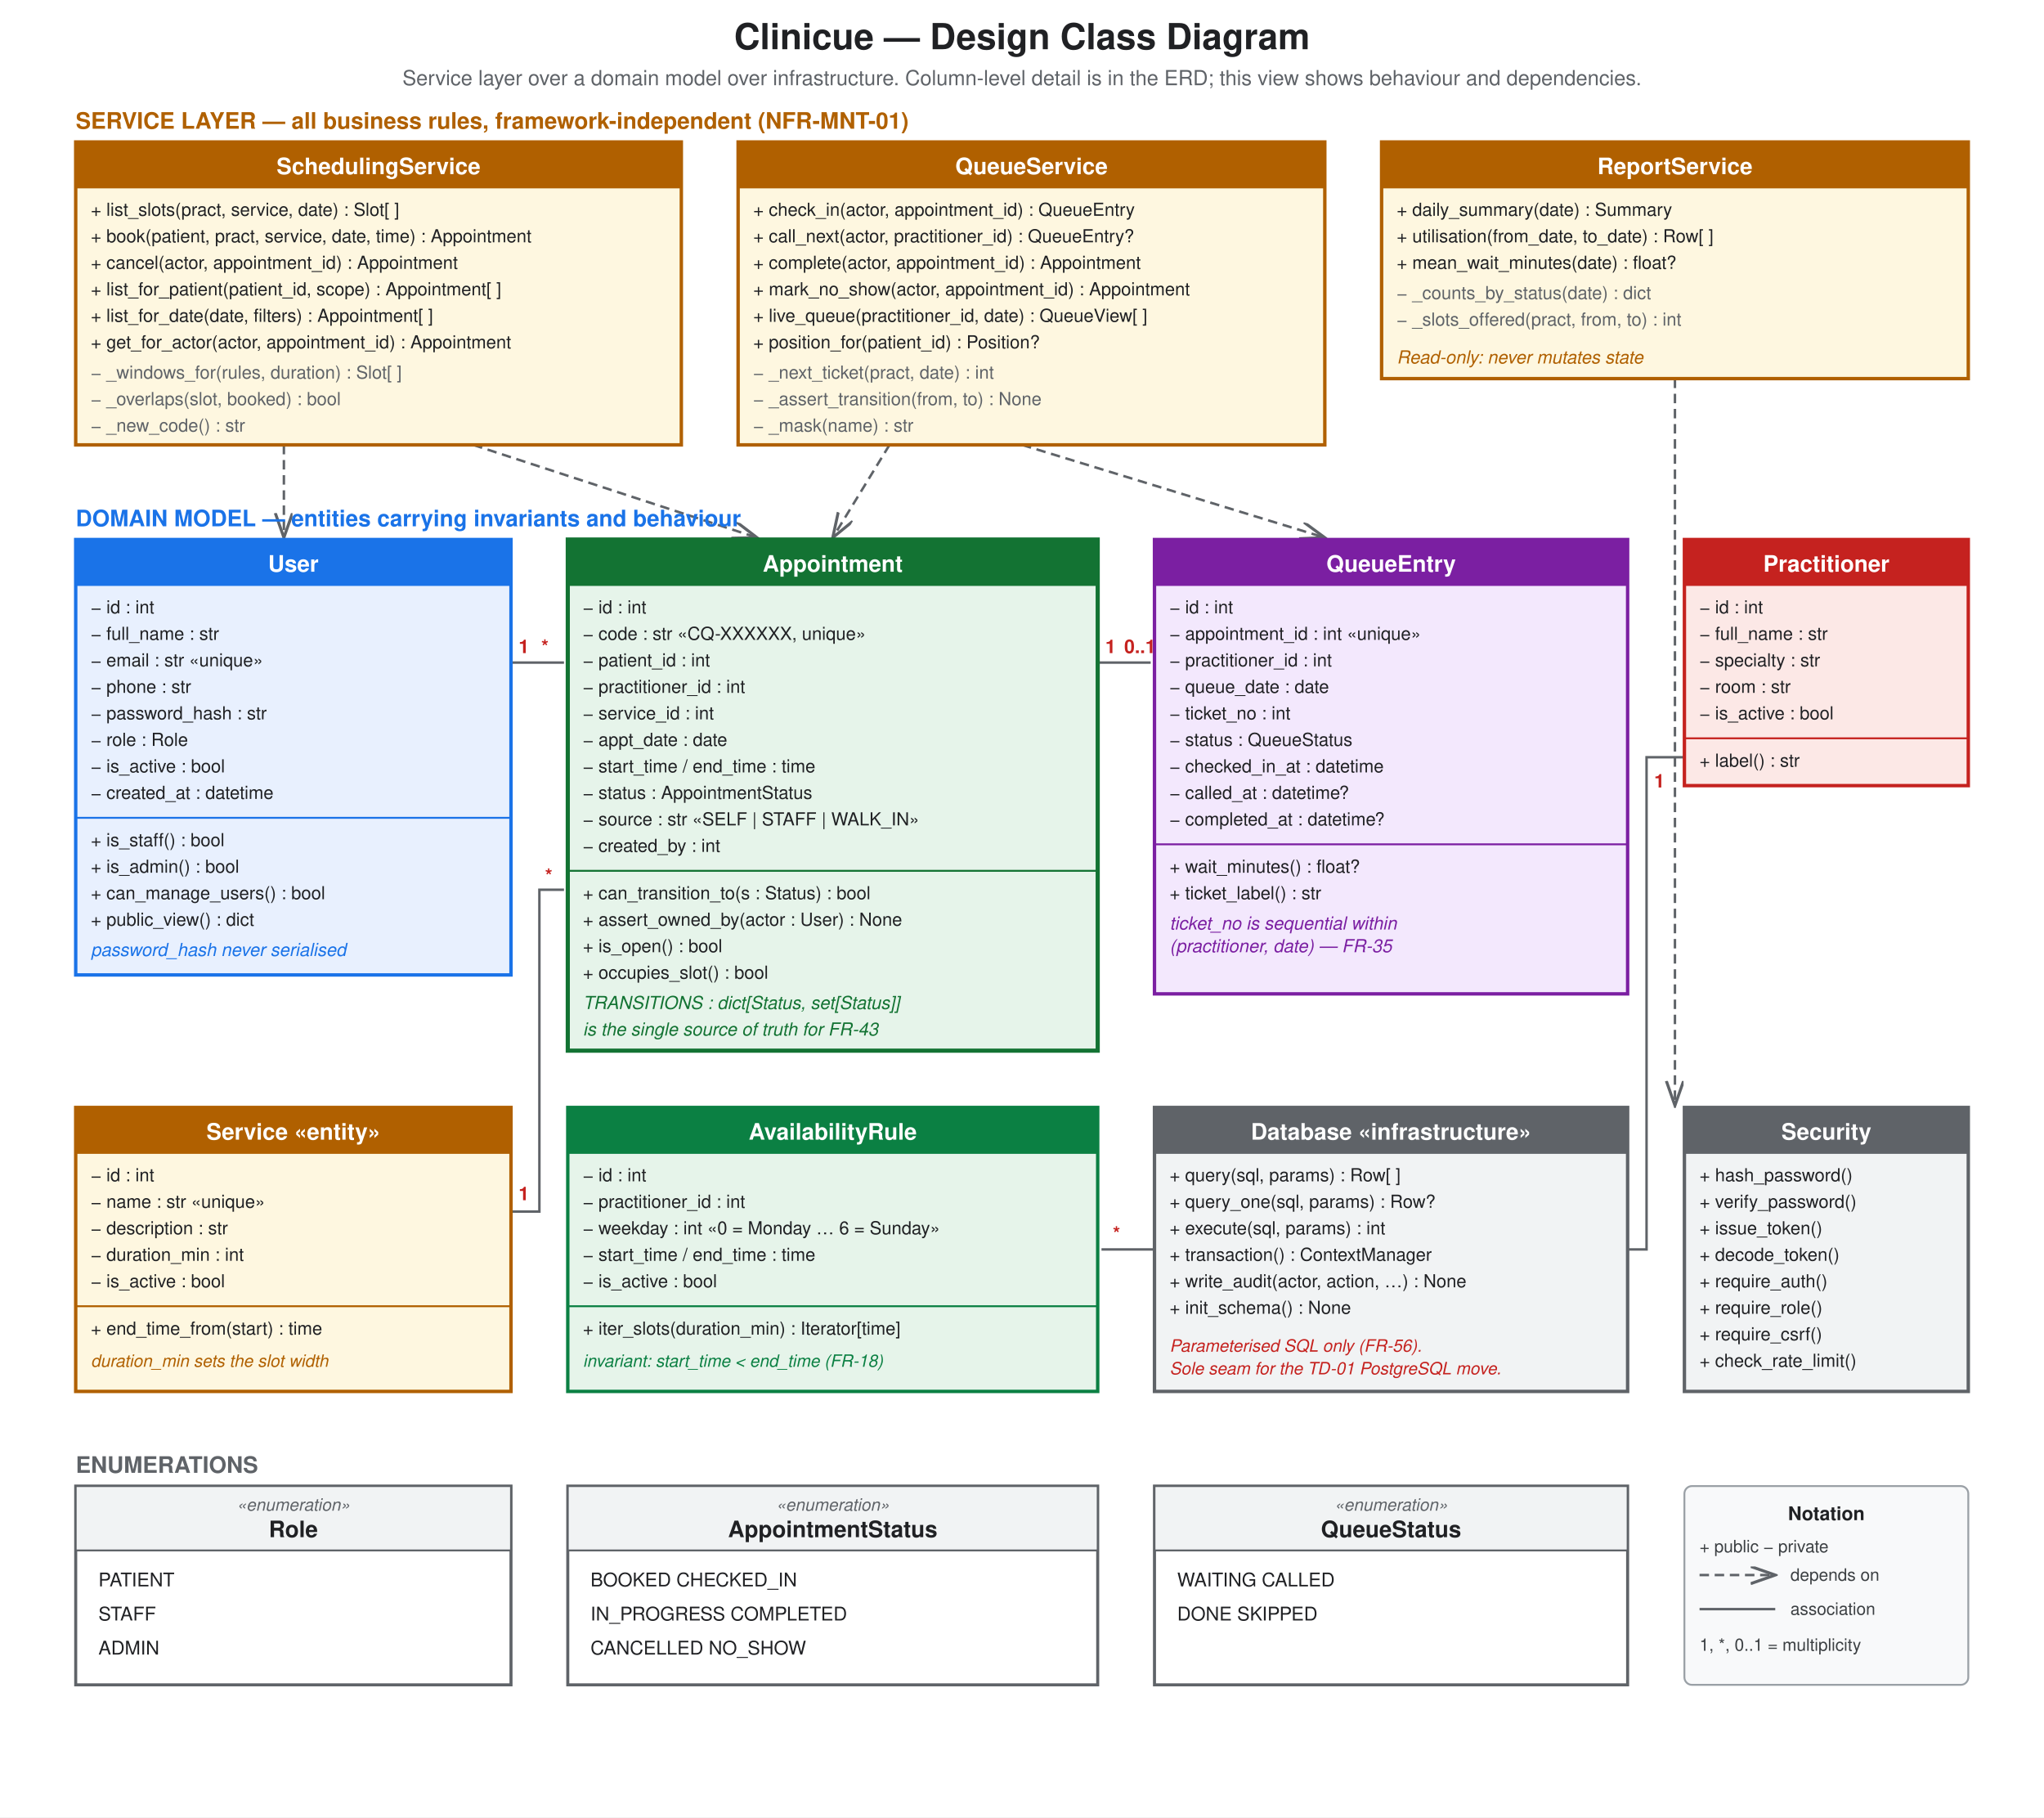
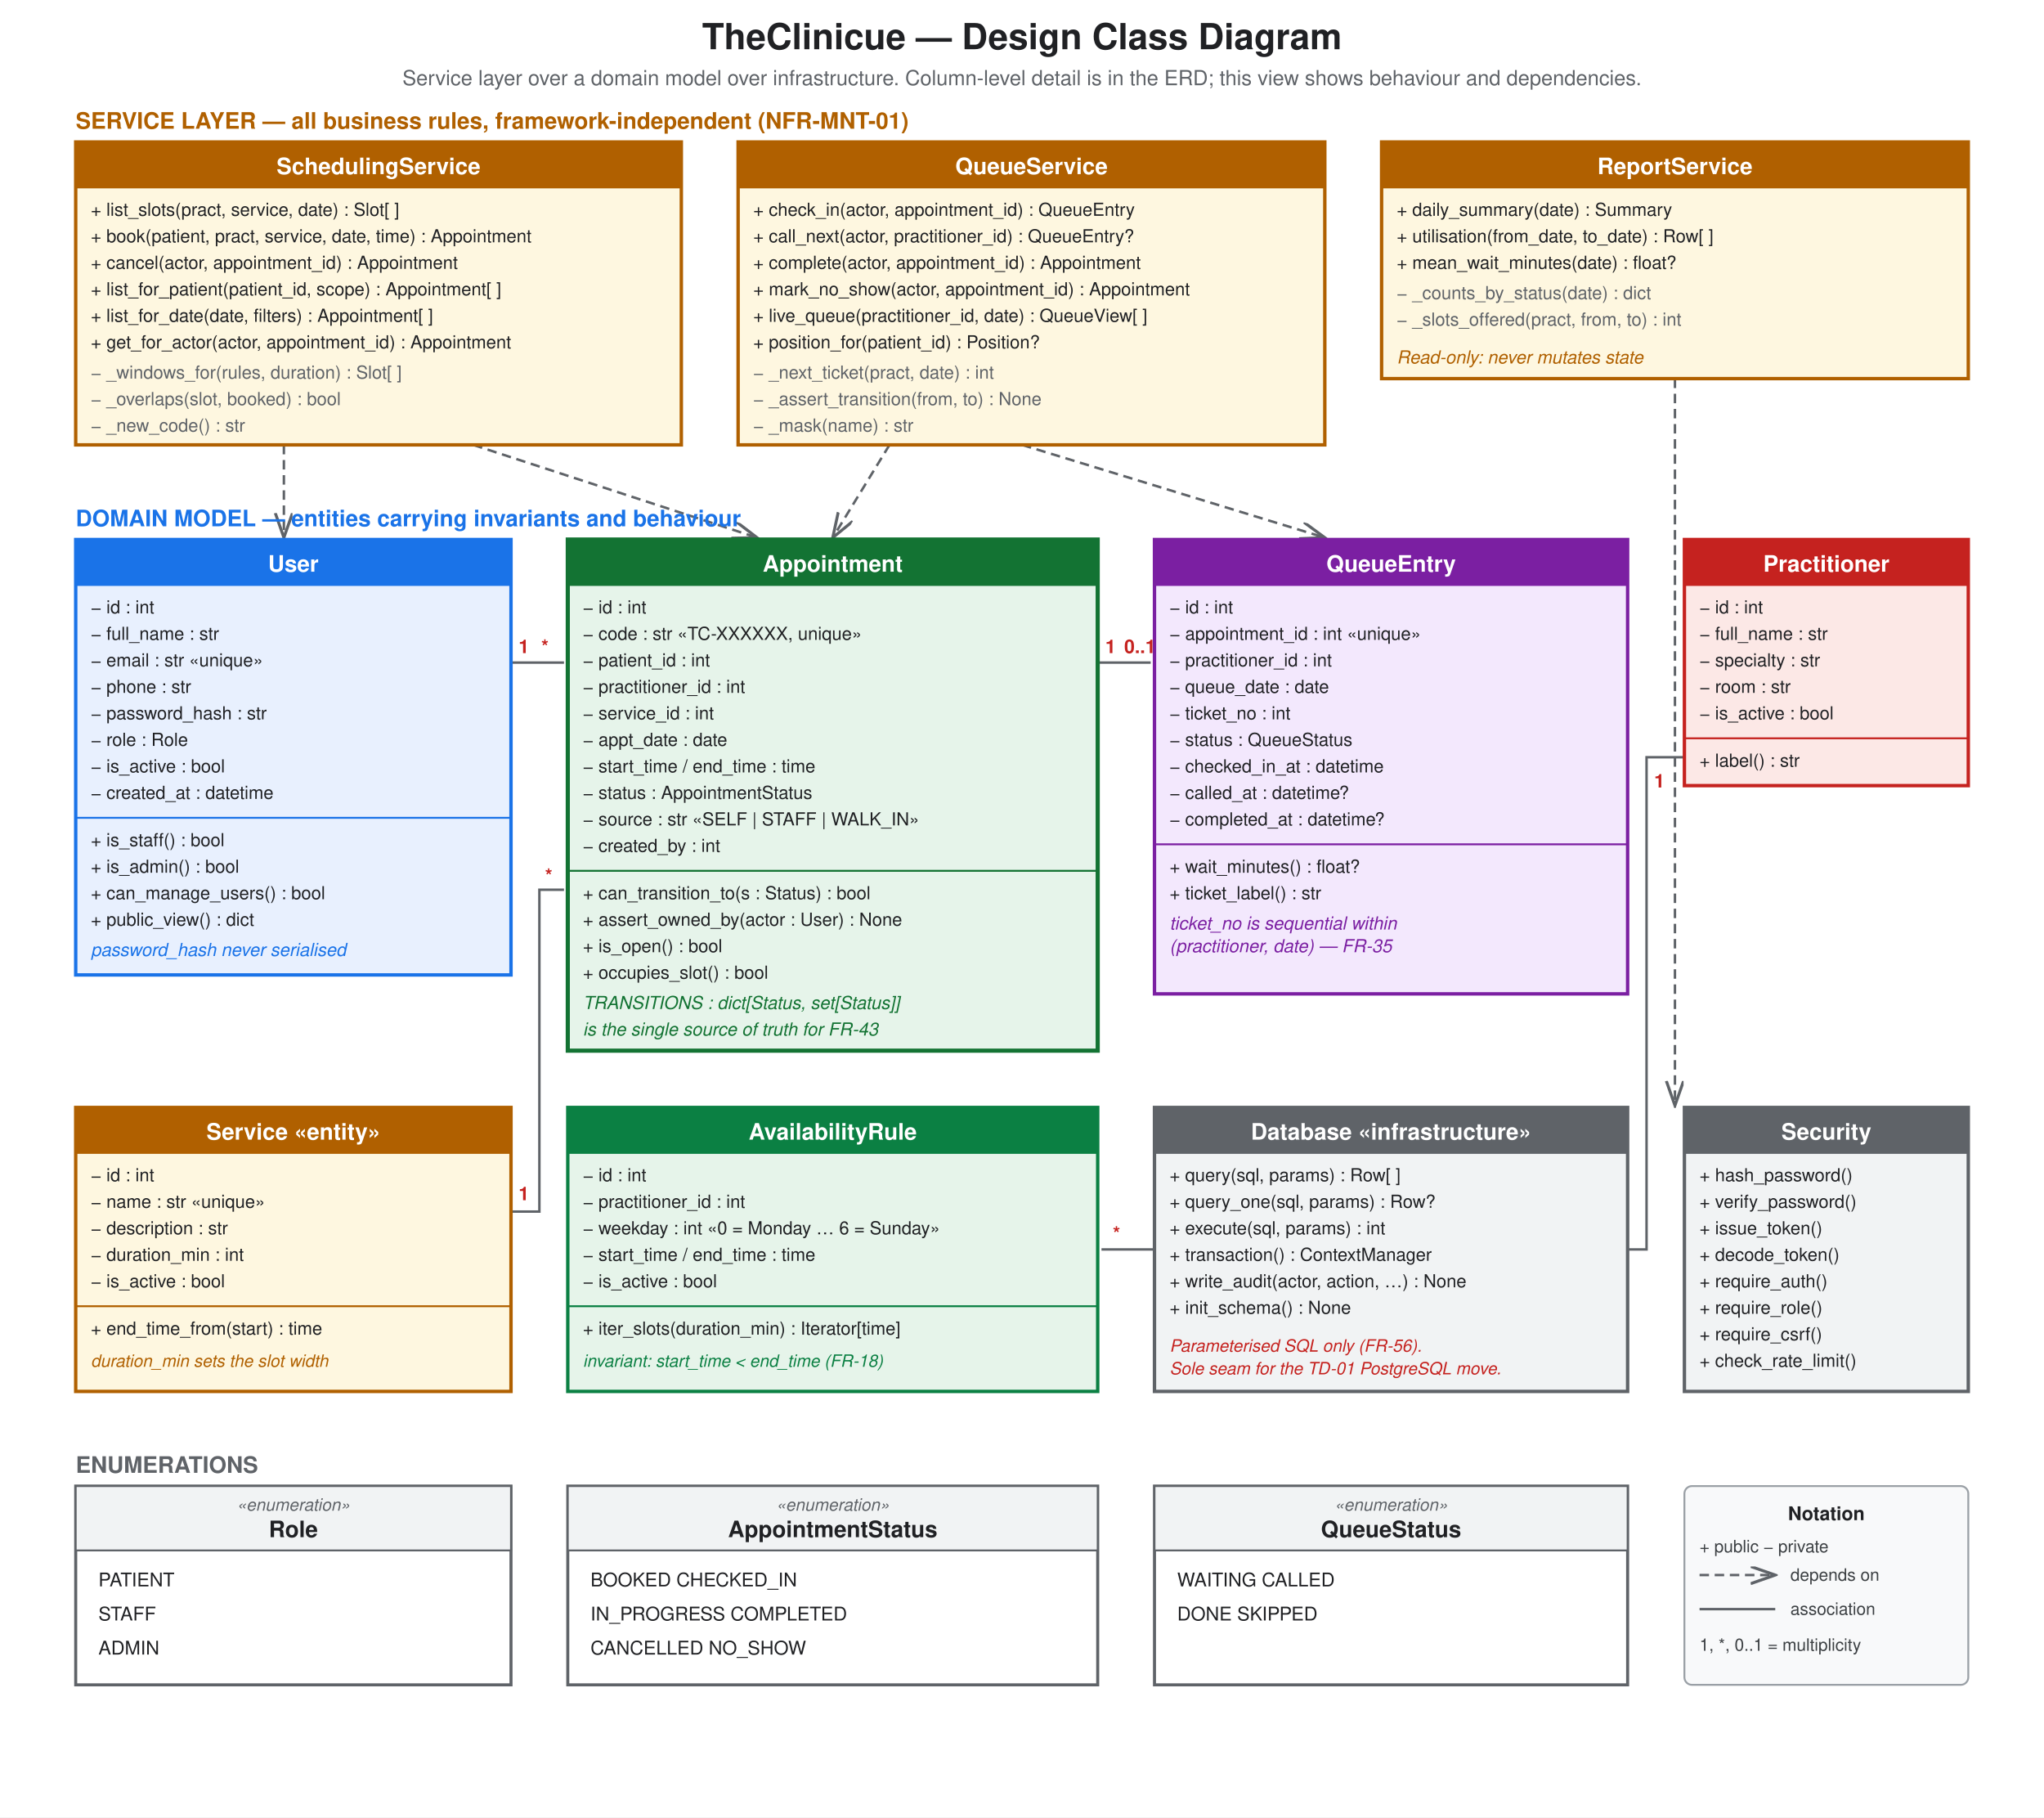
<svg xmlns="http://www.w3.org/2000/svg" viewBox="0 0 1080 960" width="1080" height="960" font-family="Helvetica, Arial, sans-serif">
  <rect width="1080" height="960" fill="#ffffff" />
  <defs>
    <marker id="cd_arrow" markerWidth="11" markerHeight="9" refX="10" refY="3.5" orient="auto" markerUnits="strokeWidth">
      <path d="M0,0 L10,3.5 L0,7" fill="none" stroke="#5F6368" stroke-width="1.2" />
    </marker>
    <marker id="cd_solid" markerWidth="10" markerHeight="8" refX="9" refY="3" orient="auto" markerUnits="strokeWidth">
      <path d="M0,0 L0,6 L9,3 z" fill="#5F6368" />
    </marker>
  </defs>
-   <text x="540" y="26" text-anchor="middle" font-size="19" font-weight="bold" fill="#202124">Clinicue — Design Class Diagram</text>
+   <text x="540" y="26" text-anchor="middle" font-size="19" font-weight="bold" fill="#202124">TheClinicue — Design Class Diagram</text>
  <text x="540" y="45" text-anchor="middle" font-size="11" fill="#5f6368">Service layer over a domain model over infrastructure. Column-level detail is in the ERD; this view shows behaviour and dependencies.</text>
  <g stroke="#5F6368" stroke-width="1.3" fill="none" stroke-dasharray="5 3">
    <line x1="150" y1="235" x2="150" y2="284" marker-end="url(#cd_arrow)" />
    <line x1="250" y1="235" x2="400" y2="284" marker-end="url(#cd_arrow)" />
    <line x1="540" y1="235" x2="700" y2="284" marker-end="url(#cd_arrow)" />
    <line x1="470" y1="235" x2="440" y2="284" marker-end="url(#cd_arrow)" />
    <line x1="885" y1="200" x2="885" y2="584" marker-end="url(#cd_arrow)" />
  </g>
  <g stroke="#5F6368" stroke-width="1.3" fill="none">
    <line x1="270" y1="350" x2="298" y2="350" />
    <line x1="580" y1="350" x2="608" y2="350" />
    <path d="M890,400 L870,400 L870,660 L582,660" />
    <path d="M270,640 L285,640 L285,470 L298,470" />
  </g>
  <g font-size="10" font-weight="bold" fill="#C5221F">
    <text x="274" y="345">1</text>
    <text x="286" y="345">*</text>
    <text x="584" y="345">1</text>
    <text x="594" y="345">0..1</text>
    <text x="874" y="416">1</text>
    <text x="588" y="655">*</text>
    <text x="274" y="634">1</text>
    <text x="288" y="466">*</text>
  </g>
  <text x="40" y="68" font-size="12" font-weight="bold" fill="#B06000">SERVICE LAYER — all business rules, framework-independent (NFR-MNT-01)</text>
  <rect x="40" y="75" width="320" height="160" fill="#FEF7E0" stroke="#B06000" stroke-width="1.8" />
  <rect x="40" y="75" width="320" height="24" fill="#B06000" />
  <text x="200" y="92" text-anchor="middle" font-size="12" font-weight="bold" fill="#ffffff">SchedulingService</text>
  <line x1="40" y1="99" x2="360" y2="99" stroke="#B06000" />
  <g font-size="9.5" fill="#202124">
    <text x="48" y="114">+ list_slots(pract, service, date) : Slot[ ]</text>
    <text x="48" y="128">+ book(patient, pract, service, date, time) : Appointment</text>
    <text x="48" y="142">+ cancel(actor, appointment_id) : Appointment</text>
    <text x="48" y="156">+ list_for_patient(patient_id, scope) : Appointment[ ]</text>
    <text x="48" y="170">+ list_for_date(date, filters) : Appointment[ ]</text>
    <text x="48" y="184">+ get_for_actor(actor, appointment_id) : Appointment</text>
    <text x="48" y="200" fill="#5f6368">− _windows_for(rules, duration) : Slot[ ]</text>
    <text x="48" y="214" fill="#5f6368">− _overlaps(slot, booked) : bool</text>
    <text x="48" y="228" fill="#5f6368">− _new_code() : str</text>
  </g>
  <rect x="390" y="75" width="310" height="160" fill="#FEF7E0" stroke="#B06000" stroke-width="1.8" />
  <rect x="390" y="75" width="310" height="24" fill="#B06000" />
  <text x="545" y="92" text-anchor="middle" font-size="12" font-weight="bold" fill="#ffffff">QueueService</text>
  <line x1="390" y1="99" x2="700" y2="99" stroke="#B06000" />
  <g font-size="9.5" fill="#202124">
    <text x="398" y="114">+ check_in(actor, appointment_id) : QueueEntry</text>
    <text x="398" y="128">+ call_next(actor, practitioner_id) : QueueEntry?</text>
    <text x="398" y="142">+ complete(actor, appointment_id) : Appointment</text>
    <text x="398" y="156">+ mark_no_show(actor, appointment_id) : Appointment</text>
    <text x="398" y="170">+ live_queue(practitioner_id, date) : QueueView[ ]</text>
    <text x="398" y="184">+ position_for(patient_id) : Position?</text>
    <text x="398" y="200" fill="#5f6368">− _next_ticket(pract, date) : int</text>
    <text x="398" y="214" fill="#5f6368">− _assert_transition(from, to) : None</text>
    <text x="398" y="228" fill="#5f6368">− _mask(name) : str</text>
  </g>
  <rect x="730" y="75" width="310" height="125" fill="#FEF7E0" stroke="#B06000" stroke-width="1.8" />
  <rect x="730" y="75" width="310" height="24" fill="#B06000" />
  <text x="885" y="92" text-anchor="middle" font-size="12" font-weight="bold" fill="#ffffff">ReportService</text>
  <line x1="730" y1="99" x2="1040" y2="99" stroke="#B06000" />
  <g font-size="9.5" fill="#202124">
    <text x="738" y="114">+ daily_summary(date) : Summary</text>
    <text x="738" y="128">+ utilisation(from_date, to_date) : Row[ ]</text>
    <text x="738" y="142">+ mean_wait_minutes(date) : float?</text>
    <text x="738" y="158" fill="#5f6368">− _counts_by_status(date) : dict</text>
    <text x="738" y="172" fill="#5f6368">− _slots_offered(pract, from, to) : int</text>
    <text x="738" y="192" font-style="italic" fill="#B06000">Read-only: never mutates state</text>
  </g>
  <text x="40" y="278" font-size="12" font-weight="bold" fill="#1A73E8">DOMAIN MODEL — entities carrying invariants and behaviour</text>
  <rect x="40" y="285" width="230" height="230" fill="#E8F0FE" stroke="#1A73E8" stroke-width="1.8" />
  <rect x="40" y="285" width="230" height="24" fill="#1A73E8" />
  <text x="155" y="302" text-anchor="middle" font-size="12" font-weight="bold" fill="#ffffff">User</text>
  <line x1="40" y1="309" x2="270" y2="309" stroke="#1A73E8" />
  <g font-size="9.5" fill="#202124">
    <text x="48" y="324">− id : int</text>
    <text x="48" y="338">− full_name : str</text>
    <text x="48" y="352">− email : str  «unique»</text>
    <text x="48" y="366">− phone : str</text>
    <text x="48" y="380">− password_hash : str</text>
    <text x="48" y="394">− role : Role</text>
    <text x="48" y="408">− is_active : bool</text>
    <text x="48" y="422">− created_at : datetime</text>
  </g>
  <line x1="40" y1="432" x2="270" y2="432" stroke="#1A73E8" />
  <g font-size="9.5" fill="#202124">
    <text x="48" y="447">+ is_staff() : bool</text>
    <text x="48" y="461">+ is_admin() : bool</text>
    <text x="48" y="475">+ can_manage_users() : bool</text>
    <text x="48" y="489">+ public_view() : dict</text>
    <text x="48" y="505" font-style="italic" fill="#1A73E8">password_hash never serialised</text>
  </g>
  <rect x="300" y="285" width="280" height="270" fill="#E6F4EA" stroke="#137333" stroke-width="2.2" />
  <rect x="300" y="285" width="280" height="24" fill="#137333" />
  <text x="440" y="302" text-anchor="middle" font-size="12" font-weight="bold" fill="#ffffff">Appointment</text>
  <line x1="300" y1="309" x2="580" y2="309" stroke="#137333" />
  <g font-size="9.5" fill="#202124">
    <text x="308" y="324">− id : int</text>
-     <text x="308" y="338">− code : str  «CQ-XXXXXX, unique»</text>
+     <text x="308" y="338">− code : str  «TC-XXXXXX, unique»</text>
    <text x="308" y="352">− patient_id : int</text>
    <text x="308" y="366">− practitioner_id : int</text>
    <text x="308" y="380">− service_id : int</text>
    <text x="308" y="394">− appt_date : date</text>
    <text x="308" y="408">− start_time / end_time : time</text>
    <text x="308" y="422">− status : AppointmentStatus</text>
    <text x="308" y="436">− source : str  «SELF | STAFF | WALK_IN»</text>
    <text x="308" y="450">− created_by : int</text>
  </g>
  <line x1="300" y1="460" x2="580" y2="460" stroke="#137333" />
  <g font-size="9.5" fill="#202124">
    <text x="308" y="475">+ can_transition_to(s : Status) : bool</text>
    <text x="308" y="489">+ assert_owned_by(actor : User) : None</text>
    <text x="308" y="503">+ is_open() : bool</text>
    <text x="308" y="517">+ occupies_slot() : bool</text>
    <text x="308" y="533" font-style="italic" fill="#137333">TRANSITIONS : dict[Status, set[Status]]</text>
    <text x="308" y="547" font-style="italic" fill="#137333">is the single source of truth for FR-43</text>
  </g>
  <rect x="610" y="285" width="250" height="240" fill="#F3E8FD" stroke="#7B1FA2" stroke-width="1.8" />
  <rect x="610" y="285" width="250" height="24" fill="#7B1FA2" />
  <text x="735" y="302" text-anchor="middle" font-size="12" font-weight="bold" fill="#ffffff">QueueEntry</text>
  <line x1="610" y1="309" x2="860" y2="309" stroke="#7B1FA2" />
  <g font-size="9.5" fill="#202124">
    <text x="618" y="324">− id : int</text>
    <text x="618" y="338">− appointment_id : int «unique»</text>
    <text x="618" y="352">− practitioner_id : int</text>
    <text x="618" y="366">− queue_date : date</text>
    <text x="618" y="380">− ticket_no : int</text>
    <text x="618" y="394">− status : QueueStatus</text>
    <text x="618" y="408">− checked_in_at : datetime</text>
    <text x="618" y="422">− called_at : datetime?</text>
    <text x="618" y="436">− completed_at : datetime?</text>
  </g>
  <line x1="610" y1="446" x2="860" y2="446" stroke="#7B1FA2" />
  <g font-size="9.5" fill="#202124">
    <text x="618" y="461">+ wait_minutes() : float?</text>
    <text x="618" y="475">+ ticket_label() : str</text>
    <text x="618" y="491" font-style="italic" fill="#7B1FA2">ticket_no is sequential within</text>
    <text x="618" y="503" font-style="italic" fill="#7B1FA2">(practitioner, date) — FR-35</text>
  </g>
  <rect x="890" y="285" width="150" height="130" fill="#FCE8E6" stroke="#C5221F" stroke-width="1.8" />
  <rect x="890" y="285" width="150" height="24" fill="#C5221F" />
  <text x="965" y="302" text-anchor="middle" font-size="12" font-weight="bold" fill="#ffffff">Practitioner</text>
  <line x1="890" y1="309" x2="1040" y2="309" stroke="#C5221F" />
  <g font-size="9.5" fill="#202124">
    <text x="898" y="324">− id : int</text>
    <text x="898" y="338">− full_name : str</text>
    <text x="898" y="352">− specialty : str</text>
    <text x="898" y="366">− room : str</text>
    <text x="898" y="380">− is_active : bool</text>
  </g>
  <line x1="890" y1="390" x2="1040" y2="390" stroke="#C5221F" />
  <text x="898" y="405" font-size="9.5" fill="#202124">+ label() : str</text>
  <rect x="40" y="585" width="230" height="150" fill="#FEF7E0" stroke="#B06000" stroke-width="1.8" />
  <rect x="40" y="585" width="230" height="24" fill="#B06000" />
  <text x="155" y="602" text-anchor="middle" font-size="12" font-weight="bold" fill="#ffffff">Service «entity»</text>
  <line x1="40" y1="609" x2="270" y2="609" stroke="#B06000" />
  <g font-size="9.5" fill="#202124">
    <text x="48" y="624">− id : int</text>
    <text x="48" y="638">− name : str «unique»</text>
    <text x="48" y="652">− description : str</text>
    <text x="48" y="666">− duration_min : int</text>
    <text x="48" y="680">− is_active : bool</text>
  </g>
  <line x1="40" y1="690" x2="270" y2="690" stroke="#B06000" />
  <text x="48" y="705" font-size="9.5" fill="#202124">+ end_time_from(start) : time</text>
  <text x="48" y="722" font-size="9" font-style="italic" fill="#B06000">duration_min sets the slot width</text>
  <rect x="300" y="585" width="280" height="150" fill="#E6F4EA" stroke="#0B8043" stroke-width="1.8" />
  <rect x="300" y="585" width="280" height="24" fill="#0B8043" />
  <text x="440" y="602" text-anchor="middle" font-size="12" font-weight="bold" fill="#ffffff">AvailabilityRule</text>
  <line x1="300" y1="609" x2="580" y2="609" stroke="#0B8043" />
  <g font-size="9.5" fill="#202124">
    <text x="308" y="624">− id : int</text>
    <text x="308" y="638">− practitioner_id : int</text>
    <text x="308" y="652">− weekday : int  «0 = Monday … 6 = Sunday»</text>
    <text x="308" y="666">− start_time / end_time : time</text>
    <text x="308" y="680">− is_active : bool</text>
  </g>
  <line x1="300" y1="690" x2="580" y2="690" stroke="#0B8043" />
  <text x="308" y="705" font-size="9.5" fill="#202124">+ iter_slots(duration_min) : Iterator[time]</text>
  <text x="308" y="722" font-size="9" font-style="italic" fill="#0B8043">invariant: start_time &lt; end_time (FR-18)</text>
  <rect x="610" y="585" width="250" height="150" fill="#F1F3F4" stroke="#5F6368" stroke-width="1.8" />
  <rect x="610" y="585" width="250" height="24" fill="#5F6368" />
  <text x="735" y="602" text-anchor="middle" font-size="12" font-weight="bold" fill="#ffffff">Database «infrastructure»</text>
  <line x1="610" y1="609" x2="860" y2="609" stroke="#5F6368" />
  <g font-size="9.5" fill="#202124">
    <text x="618" y="624">+ query(sql, params) : Row[ ]</text>
    <text x="618" y="638">+ query_one(sql, params) : Row?</text>
    <text x="618" y="652">+ execute(sql, params) : int</text>
    <text x="618" y="666">+ transaction() : ContextManager</text>
    <text x="618" y="680">+ write_audit(actor, action, …) : None</text>
    <text x="618" y="694">+ init_schema() : None</text>
  </g>
  <text x="618" y="714" font-size="9" font-style="italic" fill="#C5221F">Parameterised SQL only (FR-56).</text>
  <text x="618" y="726" font-size="9" font-style="italic" fill="#C5221F">Sole seam for the TD-01 PostgreSQL move.</text>
  <rect x="890" y="585" width="150" height="150" fill="#F1F3F4" stroke="#5F6368" stroke-width="1.8" />
  <rect x="890" y="585" width="150" height="24" fill="#5F6368" />
  <text x="965" y="602" text-anchor="middle" font-size="12" font-weight="bold" fill="#ffffff">Security</text>
  <line x1="890" y1="609" x2="1040" y2="609" stroke="#5F6368" />
  <g font-size="9.5" fill="#202124">
    <text x="898" y="624">+ hash_password()</text>
    <text x="898" y="638">+ verify_password()</text>
    <text x="898" y="652">+ issue_token()</text>
    <text x="898" y="666">+ decode_token()</text>
    <text x="898" y="680">+ require_auth()</text>
    <text x="898" y="694">+ require_role()</text>
    <text x="898" y="708">+ require_csrf()</text>
    <text x="898" y="722">+ check_rate_limit()</text>
  </g>
  <text x="40" y="778" font-size="12" font-weight="bold" fill="#5F6368">ENUMERATIONS</text>
  <rect x="40" y="785" width="230" height="105" fill="#ffffff" stroke="#5F6368" stroke-width="1.6" />
  <rect x="40" y="785" width="230" height="34" fill="#F1F3F4" stroke="#5F6368" />
  <text x="155" y="798" text-anchor="middle" font-size="9" font-style="italic" fill="#5f6368">«enumeration»</text>
  <text x="155" y="812" text-anchor="middle" font-size="12" font-weight="bold" fill="#202124">Role</text>
  <g font-size="10" fill="#202124">
    <text x="52" y="838">PATIENT</text>
    <text x="52" y="856">STAFF</text>
    <text x="52" y="874">ADMIN</text>
  </g>
  <rect x="300" y="785" width="280" height="105" fill="#ffffff" stroke="#5F6368" stroke-width="1.6" />
  <rect x="300" y="785" width="280" height="34" fill="#F1F3F4" stroke="#5F6368" />
  <text x="440" y="798" text-anchor="middle" font-size="9" font-style="italic" fill="#5f6368">«enumeration»</text>
  <text x="440" y="812" text-anchor="middle" font-size="12" font-weight="bold" fill="#202124">AppointmentStatus</text>
  <g font-size="10" fill="#202124">
    <text x="312" y="838">BOOKED          CHECKED_IN</text>
    <text x="312" y="856">IN_PROGRESS     COMPLETED</text>
    <text x="312" y="874">CANCELLED       NO_SHOW</text>
  </g>
  <rect x="610" y="785" width="250" height="105" fill="#ffffff" stroke="#5F6368" stroke-width="1.6" />
  <rect x="610" y="785" width="250" height="34" fill="#F1F3F4" stroke="#5F6368" />
  <text x="735" y="798" text-anchor="middle" font-size="9" font-style="italic" fill="#5f6368">«enumeration»</text>
  <text x="735" y="812" text-anchor="middle" font-size="12" font-weight="bold" fill="#202124">QueueStatus</text>
  <g font-size="10" fill="#202124">
    <text x="622" y="838">WAITING         CALLED</text>
    <text x="622" y="856">DONE            SKIPPED</text>
  </g>
  <rect x="890" y="785" width="150" height="105" rx="4" fill="#F8F9FA" stroke="#9AA0A6" />
  <text x="965" y="803" text-anchor="middle" font-size="10" font-weight="bold" fill="#202124">Notation</text>
  <text x="898" y="820" font-size="9" fill="#3C4043">+ public   − private</text>
  <line x1="898" y1="832" x2="938" y2="832" stroke="#5F6368" stroke-width="1.3" stroke-dasharray="5 3" marker-end="url(#cd_arrow)" />
  <text x="946" y="835" font-size="9" fill="#3C4043">depends on</text>
  <line x1="898" y1="850" x2="938" y2="850" stroke="#5F6368" stroke-width="1.3" />
  <text x="946" y="853" font-size="9" fill="#3C4043">association</text>
  <text x="898" y="872" font-size="9" fill="#3C4043">1, *, 0..1 = multiplicity</text>
</svg>
